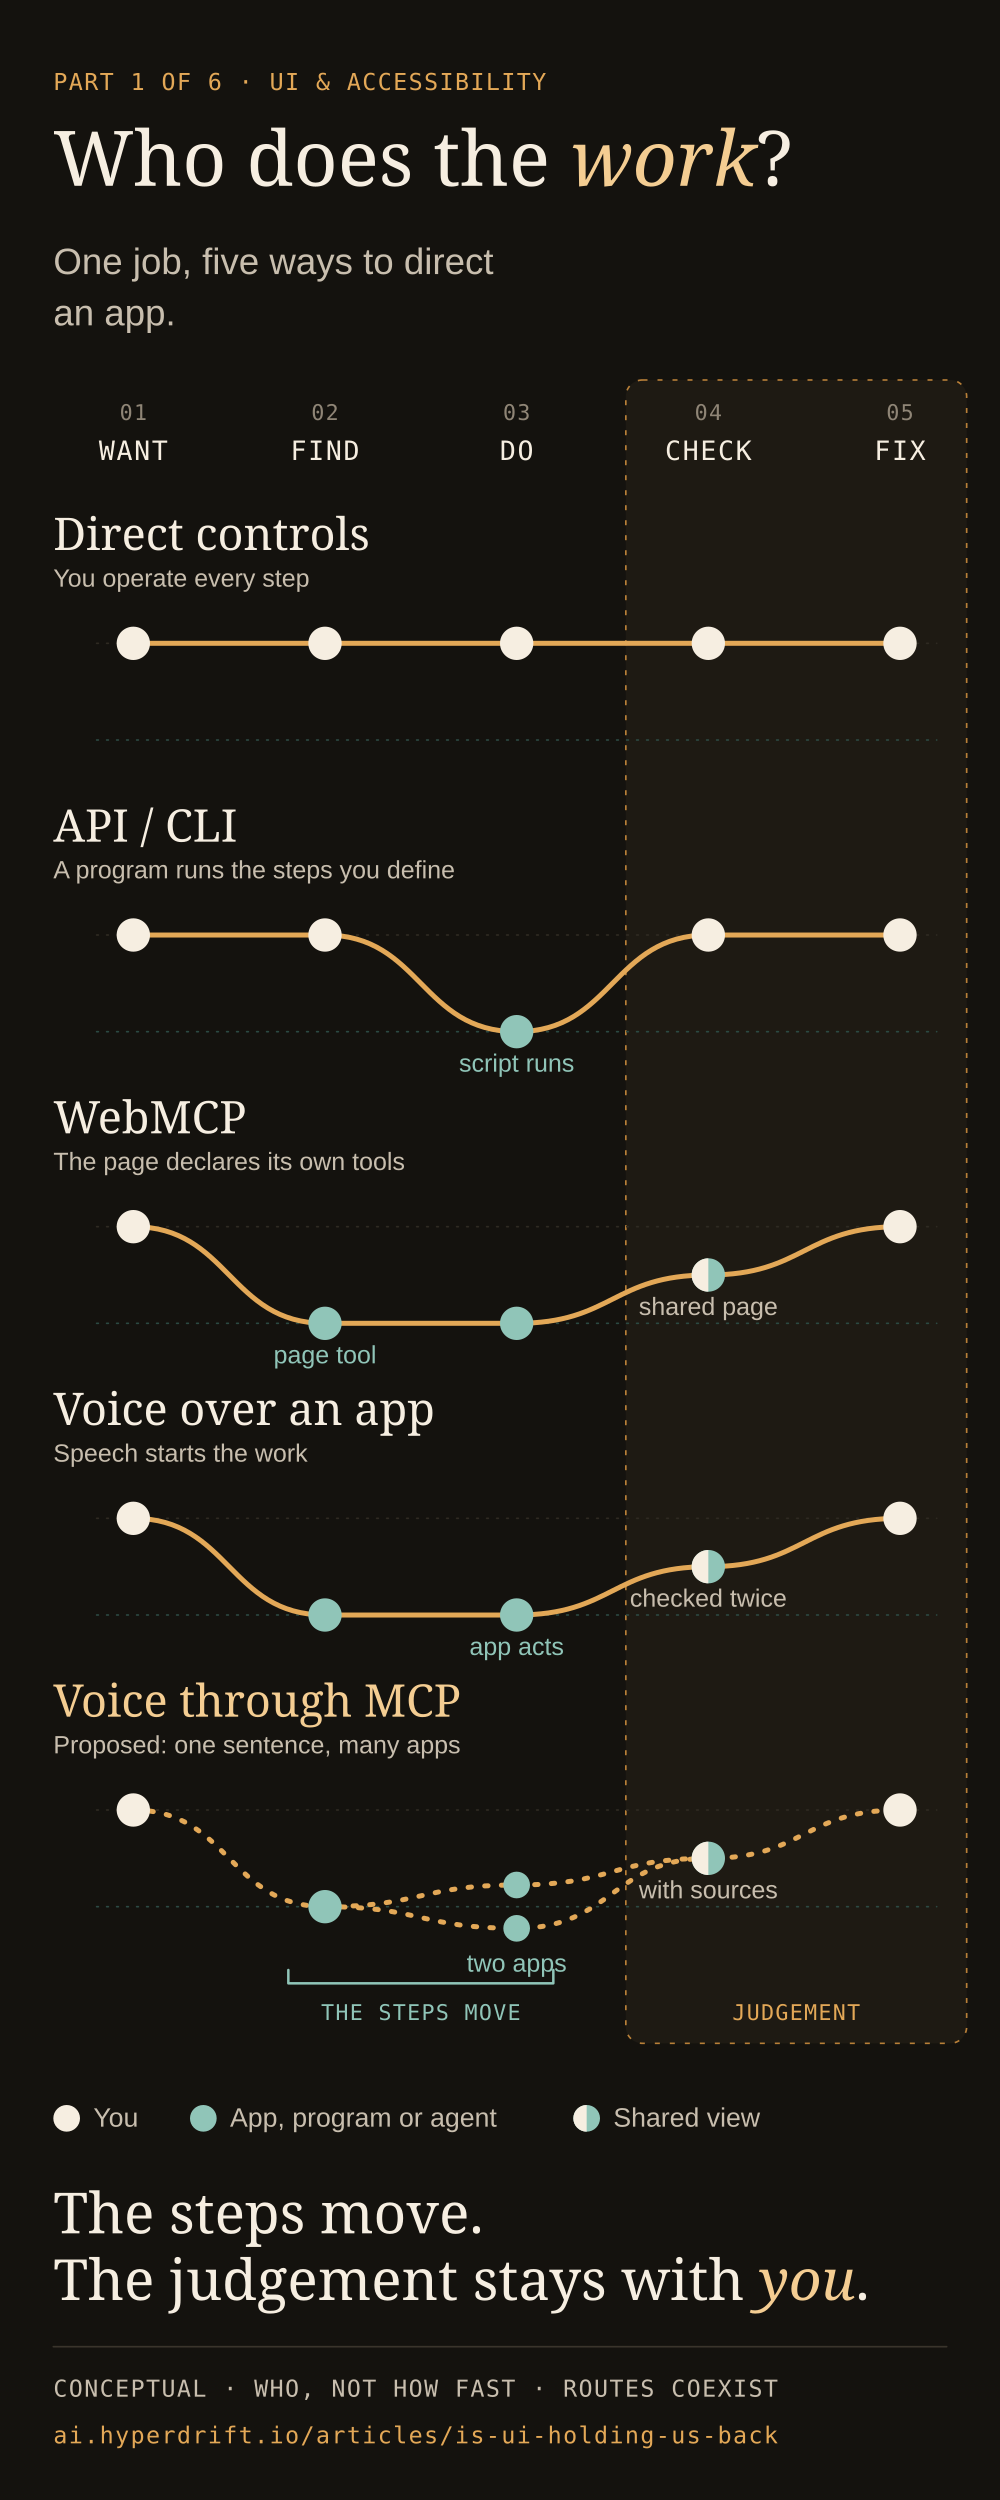
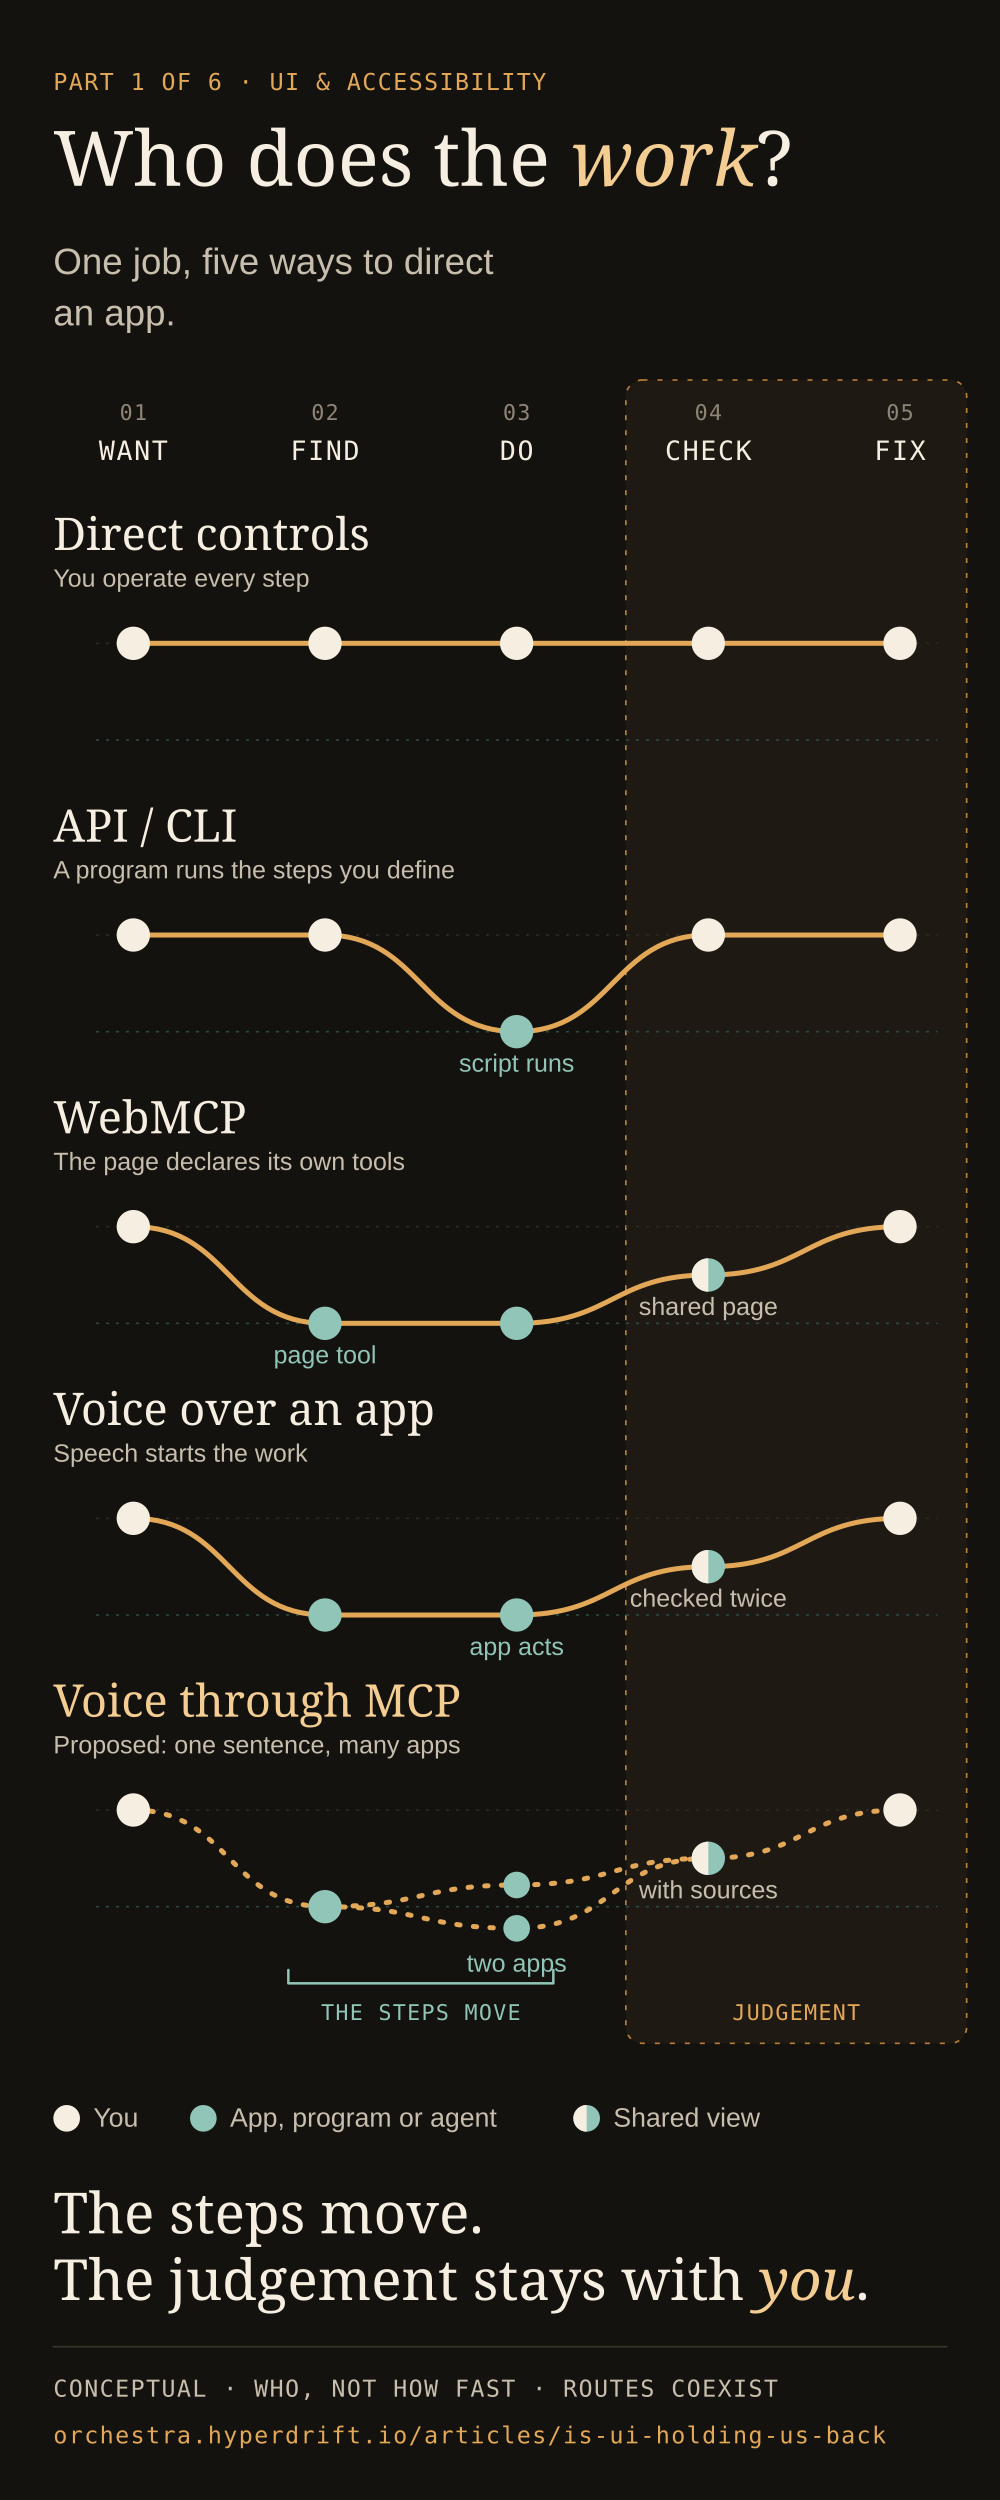
<svg xmlns="http://www.w3.org/2000/svg" width="600" height="1500" viewBox="0 0 600 1500" role="img" aria-labelledby="routes-m-title routes-m-desc">
  <style>.x-d{font-family:'Cormorant Garamond',Georgia,serif;font-weight:500}.x-i{font-family:'Cormorant Garamond',Georgia,serif;font-weight:500;font-style:italic}.x-s{font-family:'IBM Plex Sans','Helvetica Neue',Arial,sans-serif}.x-m{font-family:'IBM Plex Mono',Menlo,monospace;letter-spacing:.06em}</style>
  <rect width="600" height="1500" fill="#14120e" />
  <text x="32" y="54" class="x-m" font-size="14" fill="#e3a857" text-anchor="start">PART 1 OF 6 · UI &amp; ACCESSIBILITY</text>
  <text x="32" y="111.5" class="x-d" font-size="46" fill="#f6eee1" text-anchor="start">Who does the <tspan fill="#f4cd92" class="x-i">work</tspan>?</text>
  <text x="32" y="164.42" class="x-s" font-size="22" fill="#c8beae" text-anchor="start">One job, five ways to direct</text>
  <text x="32" y="195.22" class="x-s" font-size="22" fill="#c8beae" text-anchor="start">an app.</text>
  <rect x="375.5" y="228" width="204.5" height="998" rx="10" fill="#1e1a13" stroke="#b98038" stroke-width="1" stroke-dasharray="3 6" />
  <text x="80" y="252" class="x-m" font-size="13" fill="#8f8576" text-anchor="middle">01</text>
  <text x="80" y="276" class="x-m" font-size="16" fill="#f6eee1" text-anchor="middle">WANT</text>
  <text x="195" y="252" class="x-m" font-size="13" fill="#8f8576" text-anchor="middle">02</text>
  <text x="195" y="276" class="x-m" font-size="16" fill="#f6eee1" text-anchor="middle">FIND</text>
  <text x="310" y="252" class="x-m" font-size="13" fill="#8f8576" text-anchor="middle">03</text>
  <text x="310" y="276" class="x-m" font-size="16" fill="#f6eee1" text-anchor="middle">DO</text>
  <text x="425" y="252" class="x-m" font-size="13" fill="#8f8576" text-anchor="middle">04</text>
  <text x="425" y="276" class="x-m" font-size="16" fill="#f6eee1" text-anchor="middle">CHECK</text>
  <text x="540" y="252" class="x-m" font-size="13" fill="#8f8576" text-anchor="middle">05</text>
  <text x="540" y="276" class="x-m" font-size="16" fill="#f6eee1" text-anchor="middle">FIX</text>
  <g data-route="controls">
    <text x="32" y="330" class="x-d" font-size="27" fill="#f6eee1" text-anchor="start">Direct controls</text>
    <text x="32" y="352" class="x-s" font-size="15" fill="#c8beae" text-anchor="start">You operate every step</text>
    <path d="M58 386L562 386" fill="none" stroke="#2f2a22" stroke-width="1" stroke-linecap="round" stroke-linejoin="round" stroke-dasharray="1 5" />
    <path d="M58 444L562 444" fill="none" stroke="#2c4a43" stroke-width="1" stroke-linecap="round" stroke-linejoin="round" stroke-dasharray="1 5" />
    <g data-trace="">
      <path pathLength="1" d="M80 386C137.5 386 137.5 386 195 386C252.5 386 252.5 386 310 386C367.5 386 367.5 386 425 386C482.5 386 482.5 386 540 386" fill="none" stroke="#e3a857" stroke-width="3" stroke-linecap="round" stroke-linejoin="round" />
    </g>
    <circle cx="80" cy="386" r="10" fill="#f6eee1" />
    <circle cx="195" cy="386" r="10" fill="#f6eee1" />
    <circle cx="310" cy="386" r="10" fill="#f6eee1" />
    <circle cx="425" cy="386" r="10" fill="#f6eee1" />
    <circle cx="540" cy="386" r="10" fill="#f6eee1" />
  </g>
  <g data-route="api-cli">
    <text x="32" y="505" class="x-d" font-size="27" fill="#f6eee1" text-anchor="start">API / CLI</text>
    <text x="32" y="527" class="x-s" font-size="15" fill="#c8beae" text-anchor="start">A program runs the steps you define</text>
    <path d="M58 561L562 561" fill="none" stroke="#2f2a22" stroke-width="1" stroke-linecap="round" stroke-linejoin="round" stroke-dasharray="1 5" />
    <path d="M58 619L562 619" fill="none" stroke="#2c4a43" stroke-width="1" stroke-linecap="round" stroke-linejoin="round" stroke-dasharray="1 5" />
    <g data-trace="">
      <path pathLength="1" d="M80 561C137.5 561 137.5 561 195 561C252.5 561 252.5 619 310 619C367.5 619 367.5 561 425 561C482.5 561 482.5 561 540 561" fill="none" stroke="#e3a857" stroke-width="3" stroke-linecap="round" stroke-linejoin="round" />
    </g>
    <circle cx="80" cy="561" r="10" fill="#f6eee1" />
    <circle cx="195" cy="561" r="10" fill="#f6eee1" />
    <circle cx="310" cy="619" r="10" fill="#90c5b8" />
    <circle cx="425" cy="561" r="10" fill="#f6eee1" />
    <circle cx="540" cy="561" r="10" fill="#f6eee1" />
    <text x="310" y="643" class="x-s" font-size="15" fill="#90c5b8" text-anchor="middle">script runs</text>
  </g>
  <g data-route="webmcp">
    <text x="32" y="680" class="x-d" font-size="27" fill="#f6eee1" text-anchor="start">WebMCP</text>
    <text x="32" y="702" class="x-s" font-size="15" fill="#c8beae" text-anchor="start">The page declares its own tools</text>
    <path d="M58 736L562 736" fill="none" stroke="#2f2a22" stroke-width="1" stroke-linecap="round" stroke-linejoin="round" stroke-dasharray="1 5" />
    <path d="M58 794L562 794" fill="none" stroke="#2c4a43" stroke-width="1" stroke-linecap="round" stroke-linejoin="round" stroke-dasharray="1 5" />
    <g data-trace="">
      <path pathLength="1" d="M80 736C137.5 736 137.5 794 195 794C252.5 794 252.5 794 310 794C367.5 794 367.5 765 425 765C482.5 765 482.5 736 540 736" fill="none" stroke="#e3a857" stroke-width="3" stroke-linecap="round" stroke-linejoin="round" />
    </g>
    <circle cx="80" cy="736" r="10" fill="#f6eee1" />
    <circle cx="195" cy="794" r="10" fill="#90c5b8" />
    <circle cx="310" cy="794" r="10" fill="#90c5b8" />
    <circle cx="425" cy="765" r="10" fill="#90c5b8" />
    <path d="M425 755A10 10 0 0 0 425 775Z" fill="#f6eee1" />
    <circle cx="540" cy="736" r="10" fill="#f6eee1" />
    <text x="195" y="818" class="x-s" font-size="15" fill="#90c5b8" text-anchor="middle">page tool</text>
    <text x="425" y="789" class="x-s" font-size="15" fill="#c8beae" text-anchor="middle">shared page</text>
  </g>
  <g data-route="voice-app">
    <text x="32" y="855" class="x-d" font-size="27" fill="#f6eee1" text-anchor="start">Voice over an app</text>
    <text x="32" y="877" class="x-s" font-size="15" fill="#c8beae" text-anchor="start">Speech starts the work</text>
    <path d="M58 911L562 911" fill="none" stroke="#2f2a22" stroke-width="1" stroke-linecap="round" stroke-linejoin="round" stroke-dasharray="1 5" />
    <path d="M58 969L562 969" fill="none" stroke="#2c4a43" stroke-width="1" stroke-linecap="round" stroke-linejoin="round" stroke-dasharray="1 5" />
    <g data-trace="">
      <path pathLength="1" d="M80 911C137.5 911 137.5 969 195 969C252.5 969 252.5 969 310 969C367.5 969 367.5 940 425 940C482.5 940 482.5 911 540 911" fill="none" stroke="#e3a857" stroke-width="3" stroke-linecap="round" stroke-linejoin="round" />
    </g>
    <circle cx="80" cy="911" r="10" fill="#f6eee1" />
    <circle cx="195" cy="969" r="10" fill="#90c5b8" />
    <circle cx="310" cy="969" r="10" fill="#90c5b8" />
    <circle cx="425" cy="940" r="10" fill="#90c5b8" />
    <path d="M425 930A10 10 0 0 0 425 950Z" fill="#f6eee1" />
    <circle cx="540" cy="911" r="10" fill="#f6eee1" />
    <text x="310" y="993" class="x-s" font-size="15" fill="#90c5b8" text-anchor="middle">app acts</text>
    <text x="425" y="964" class="x-s" font-size="15" fill="#c8beae" text-anchor="middle">checked twice</text>
  </g>
  <g data-route="voice-mcp">
    <text x="32" y="1030" class="x-d" font-size="27" fill="#f4cd92" text-anchor="start">Voice through MCP</text>
    <text x="32" y="1052" class="x-s" font-size="15" fill="#c8beae" text-anchor="start">Proposed: one sentence, many apps</text>
    <path d="M58 1086L562 1086" fill="none" stroke="#2f2a22" stroke-width="1" stroke-linecap="round" stroke-linejoin="round" stroke-dasharray="1 5" />
    <path d="M58 1144L562 1144" fill="none" stroke="#2c4a43" stroke-width="1" stroke-linecap="round" stroke-linejoin="round" stroke-dasharray="1 5" />
    <path d="M80 1086C137.5 1086 137.5 1144 195 1144C252.5 1144 252.5 1131 310 1131C367.5 1131 367.5 1115 425 1115C482.5 1115 482.5 1086 540 1086" fill="none" stroke="#e3a857" stroke-width="3" stroke-linecap="round" stroke-linejoin="round" stroke-dasharray="2 8" />
    <path d="M195 1144C252.5 1144 252.5 1157 310 1157C367.5 1157 367.5 1115 425 1115" fill="none" stroke="#e3a857" stroke-width="3" stroke-linecap="round" stroke-linejoin="round" stroke-dasharray="2 8" />
    <circle cx="80" cy="1086" r="10" fill="#f6eee1" />
    <circle cx="195" cy="1144" r="10" fill="#90c5b8" />
    <circle cx="310" cy="1131" r="8" fill="#90c5b8" />
    <circle cx="310" cy="1157" r="8" fill="#90c5b8" />
    <circle cx="425" cy="1115" r="10" fill="#90c5b8" />
    <path d="M425 1105A10 10 0 0 0 425 1125Z" fill="#f6eee1" />
    <circle cx="540" cy="1086" r="10" fill="#f6eee1" />
    <text x="310" y="1183" class="x-s" font-size="15" fill="#90c5b8" text-anchor="middle">two apps</text>
    <text x="425" y="1139" class="x-s" font-size="15" fill="#c8beae" text-anchor="middle">with sources</text>
  </g>
  <path d="M173 1182V1190H332V1182" fill="none" stroke="#90c5b8" stroke-width="1.5" stroke-linecap="round" stroke-linejoin="round" />
  <text x="252.5" y="1212" class="x-m" font-size="13" fill="#90c5b8" text-anchor="middle">THE STEPS MOVE</text>
  <text x="477.75" y="1212" class="x-m" font-size="13" fill="#e3a857" text-anchor="middle">JUDGEMENT</text>
  <circle cx="40" cy="1271" r="8" fill="#f6eee1" />
  <text x="56" y="1276" class="x-s" font-size="16" fill="#c8beae" text-anchor="start">You</text>
  <circle cx="122" cy="1271" r="8" fill="#90c5b8" />
  <text x="138" y="1276" class="x-s" font-size="16" fill="#c8beae" text-anchor="start">App, program or agent</text>
  <circle cx="352" cy="1271" r="8" fill="#90c5b8" />
  <path d="M352 1263A8 8 0 0 0 352 1279Z" fill="#f6eee1" />
  <text x="368" y="1276" class="x-s" font-size="16" fill="#c8beae" text-anchor="start">Shared view</text>
  <text x="32" y="1340" class="x-d" font-size="34" fill="#f6eee1" text-anchor="start">The steps move.</text>
  <text x="32" y="1380" class="x-d" font-size="34" fill="#f6eee1" text-anchor="start">The judgement stays with <tspan fill="#f4cd92" class="x-i">you</tspan>.</text>
  <path d="M32 1408L568 1408" fill="none" stroke="#3a342b" stroke-width="1" stroke-linecap="round" stroke-linejoin="round" />
  <text x="32" y="1438" class="x-m" font-size="14" fill="#c8beae" text-anchor="start">CONCEPTUAL · WHO, NOT HOW FAST · ROUTES COEXIST</text>
-   <text x="32" y="1466" class="x-m" font-size="14" fill="#e3a857" text-anchor="start">ai.hyperdrift.io/articles/is-ui-holding-us-back</text>
+   <text x="32" y="1466" class="x-m" font-size="14" fill="#e3a857" text-anchor="start">orchestra.hyperdrift.io/articles/is-ui-holding-us-back</text>
</svg>
